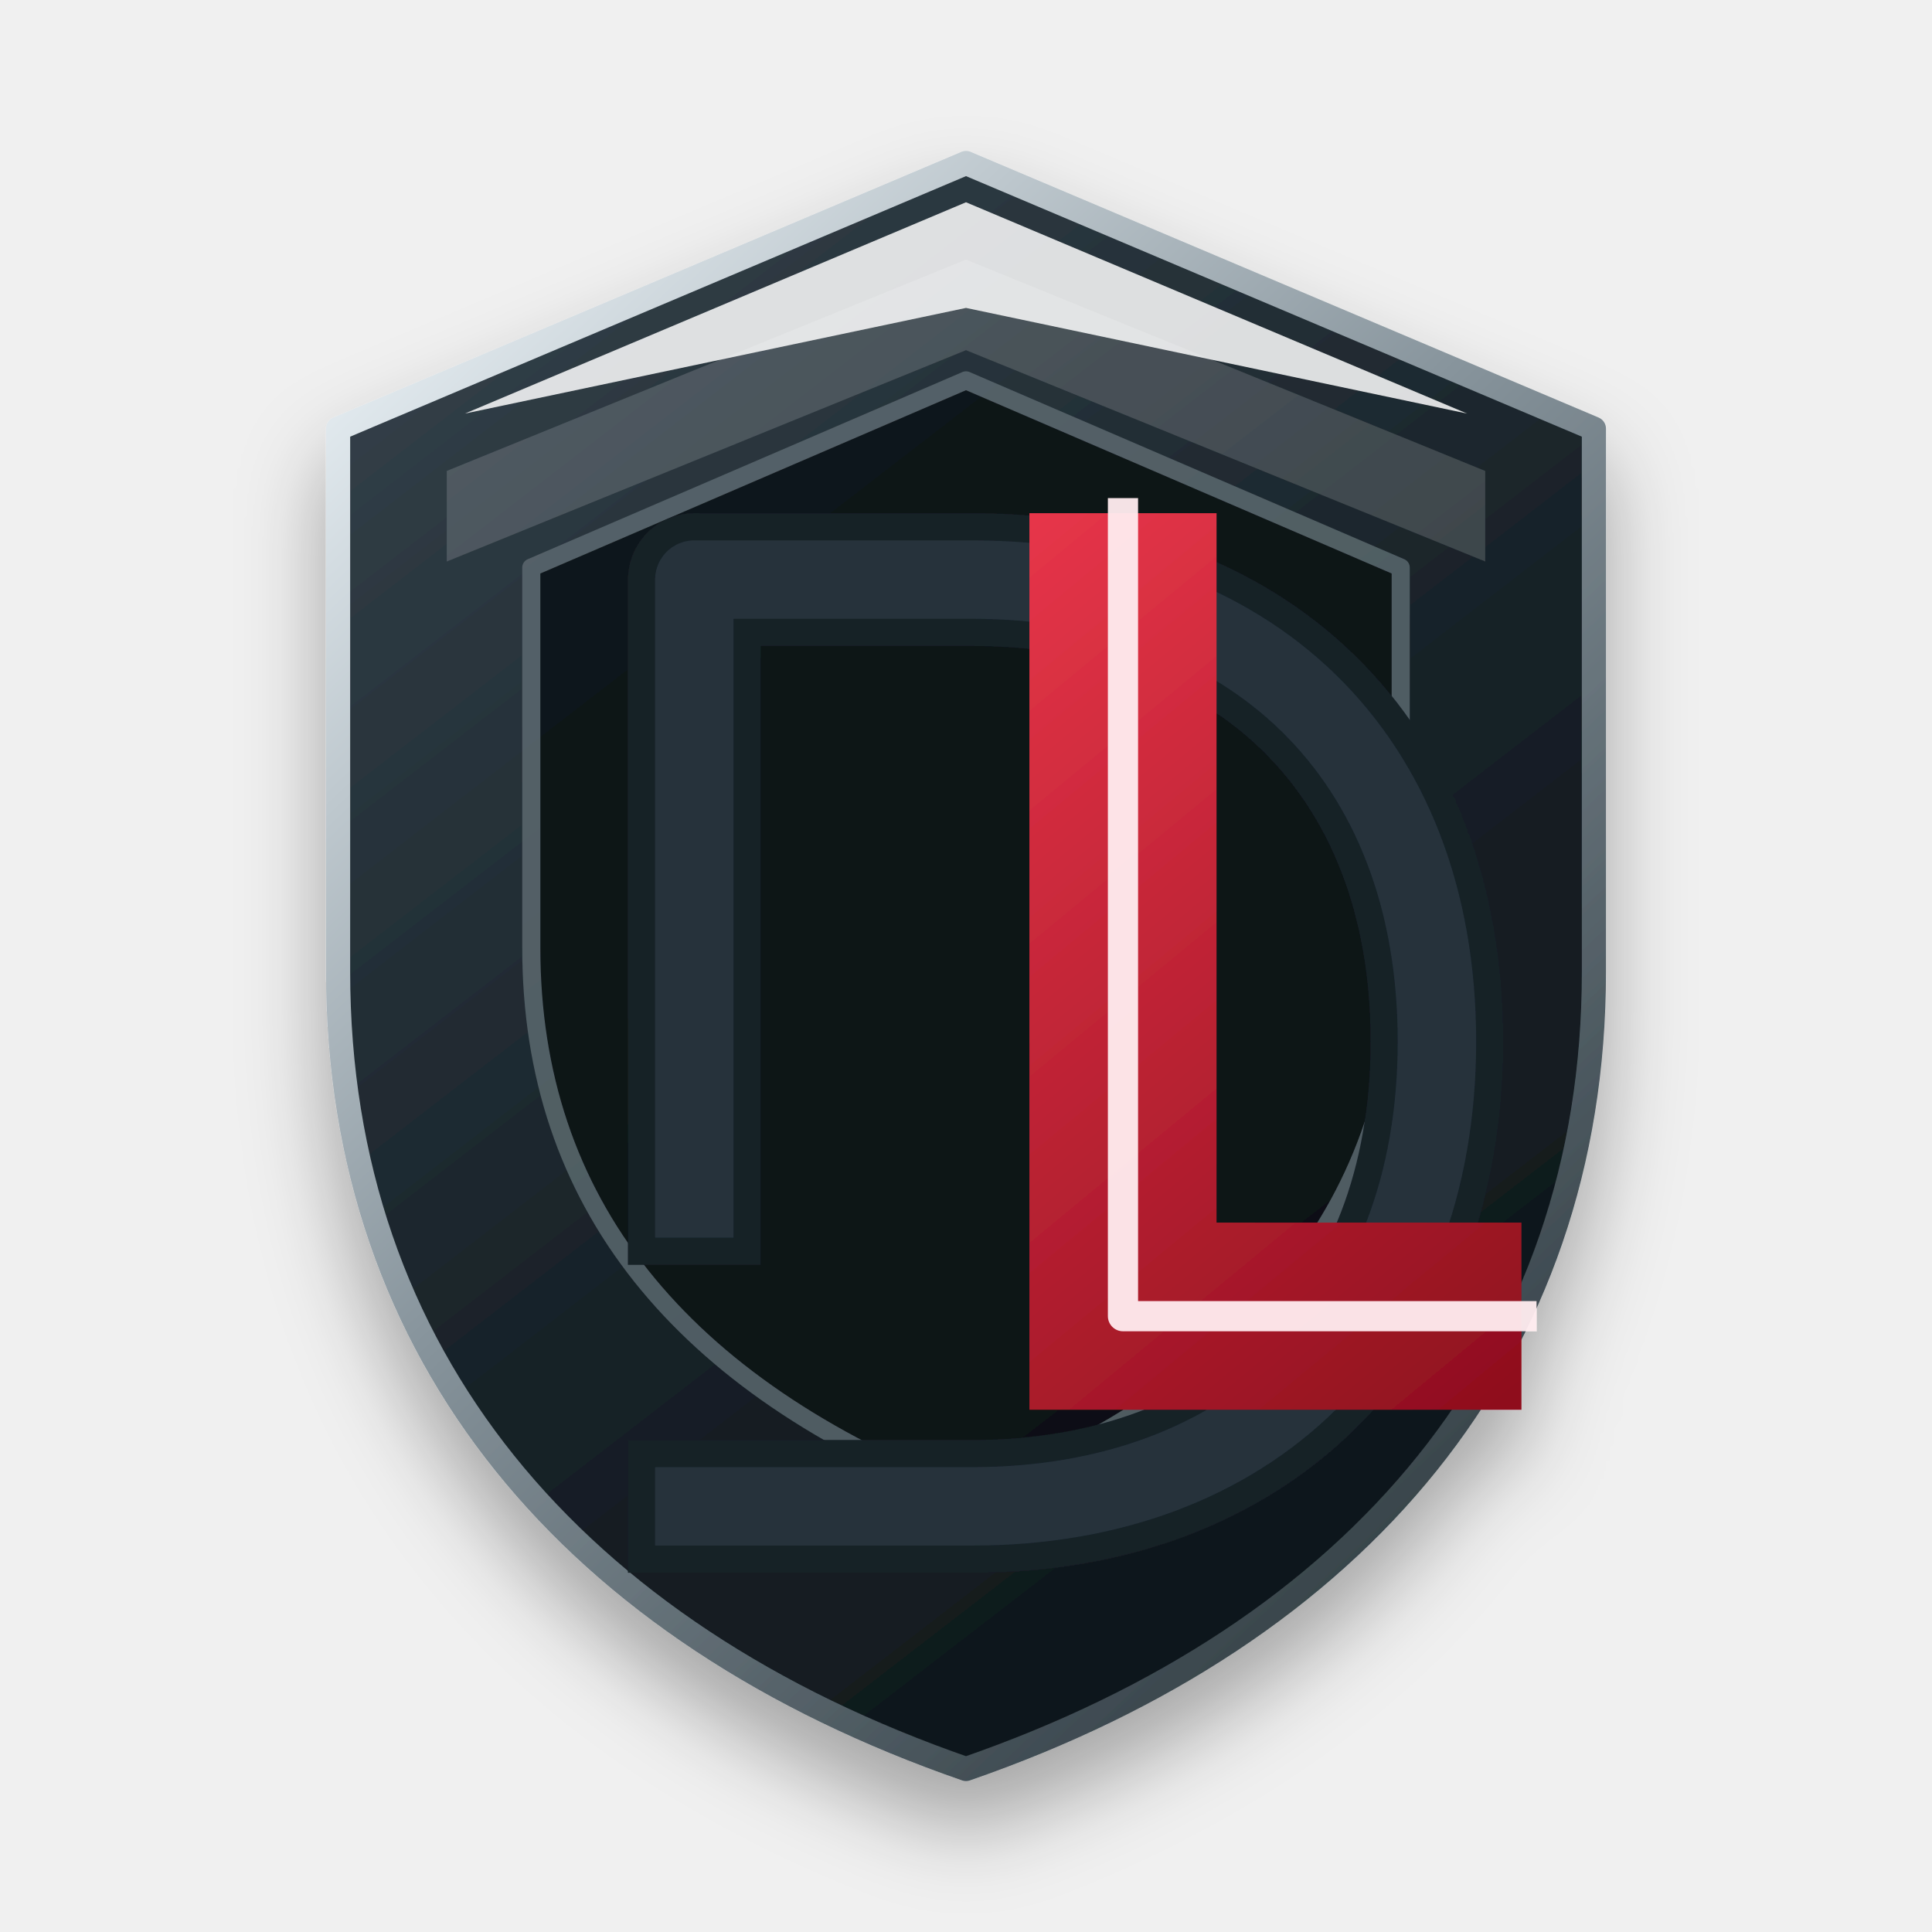
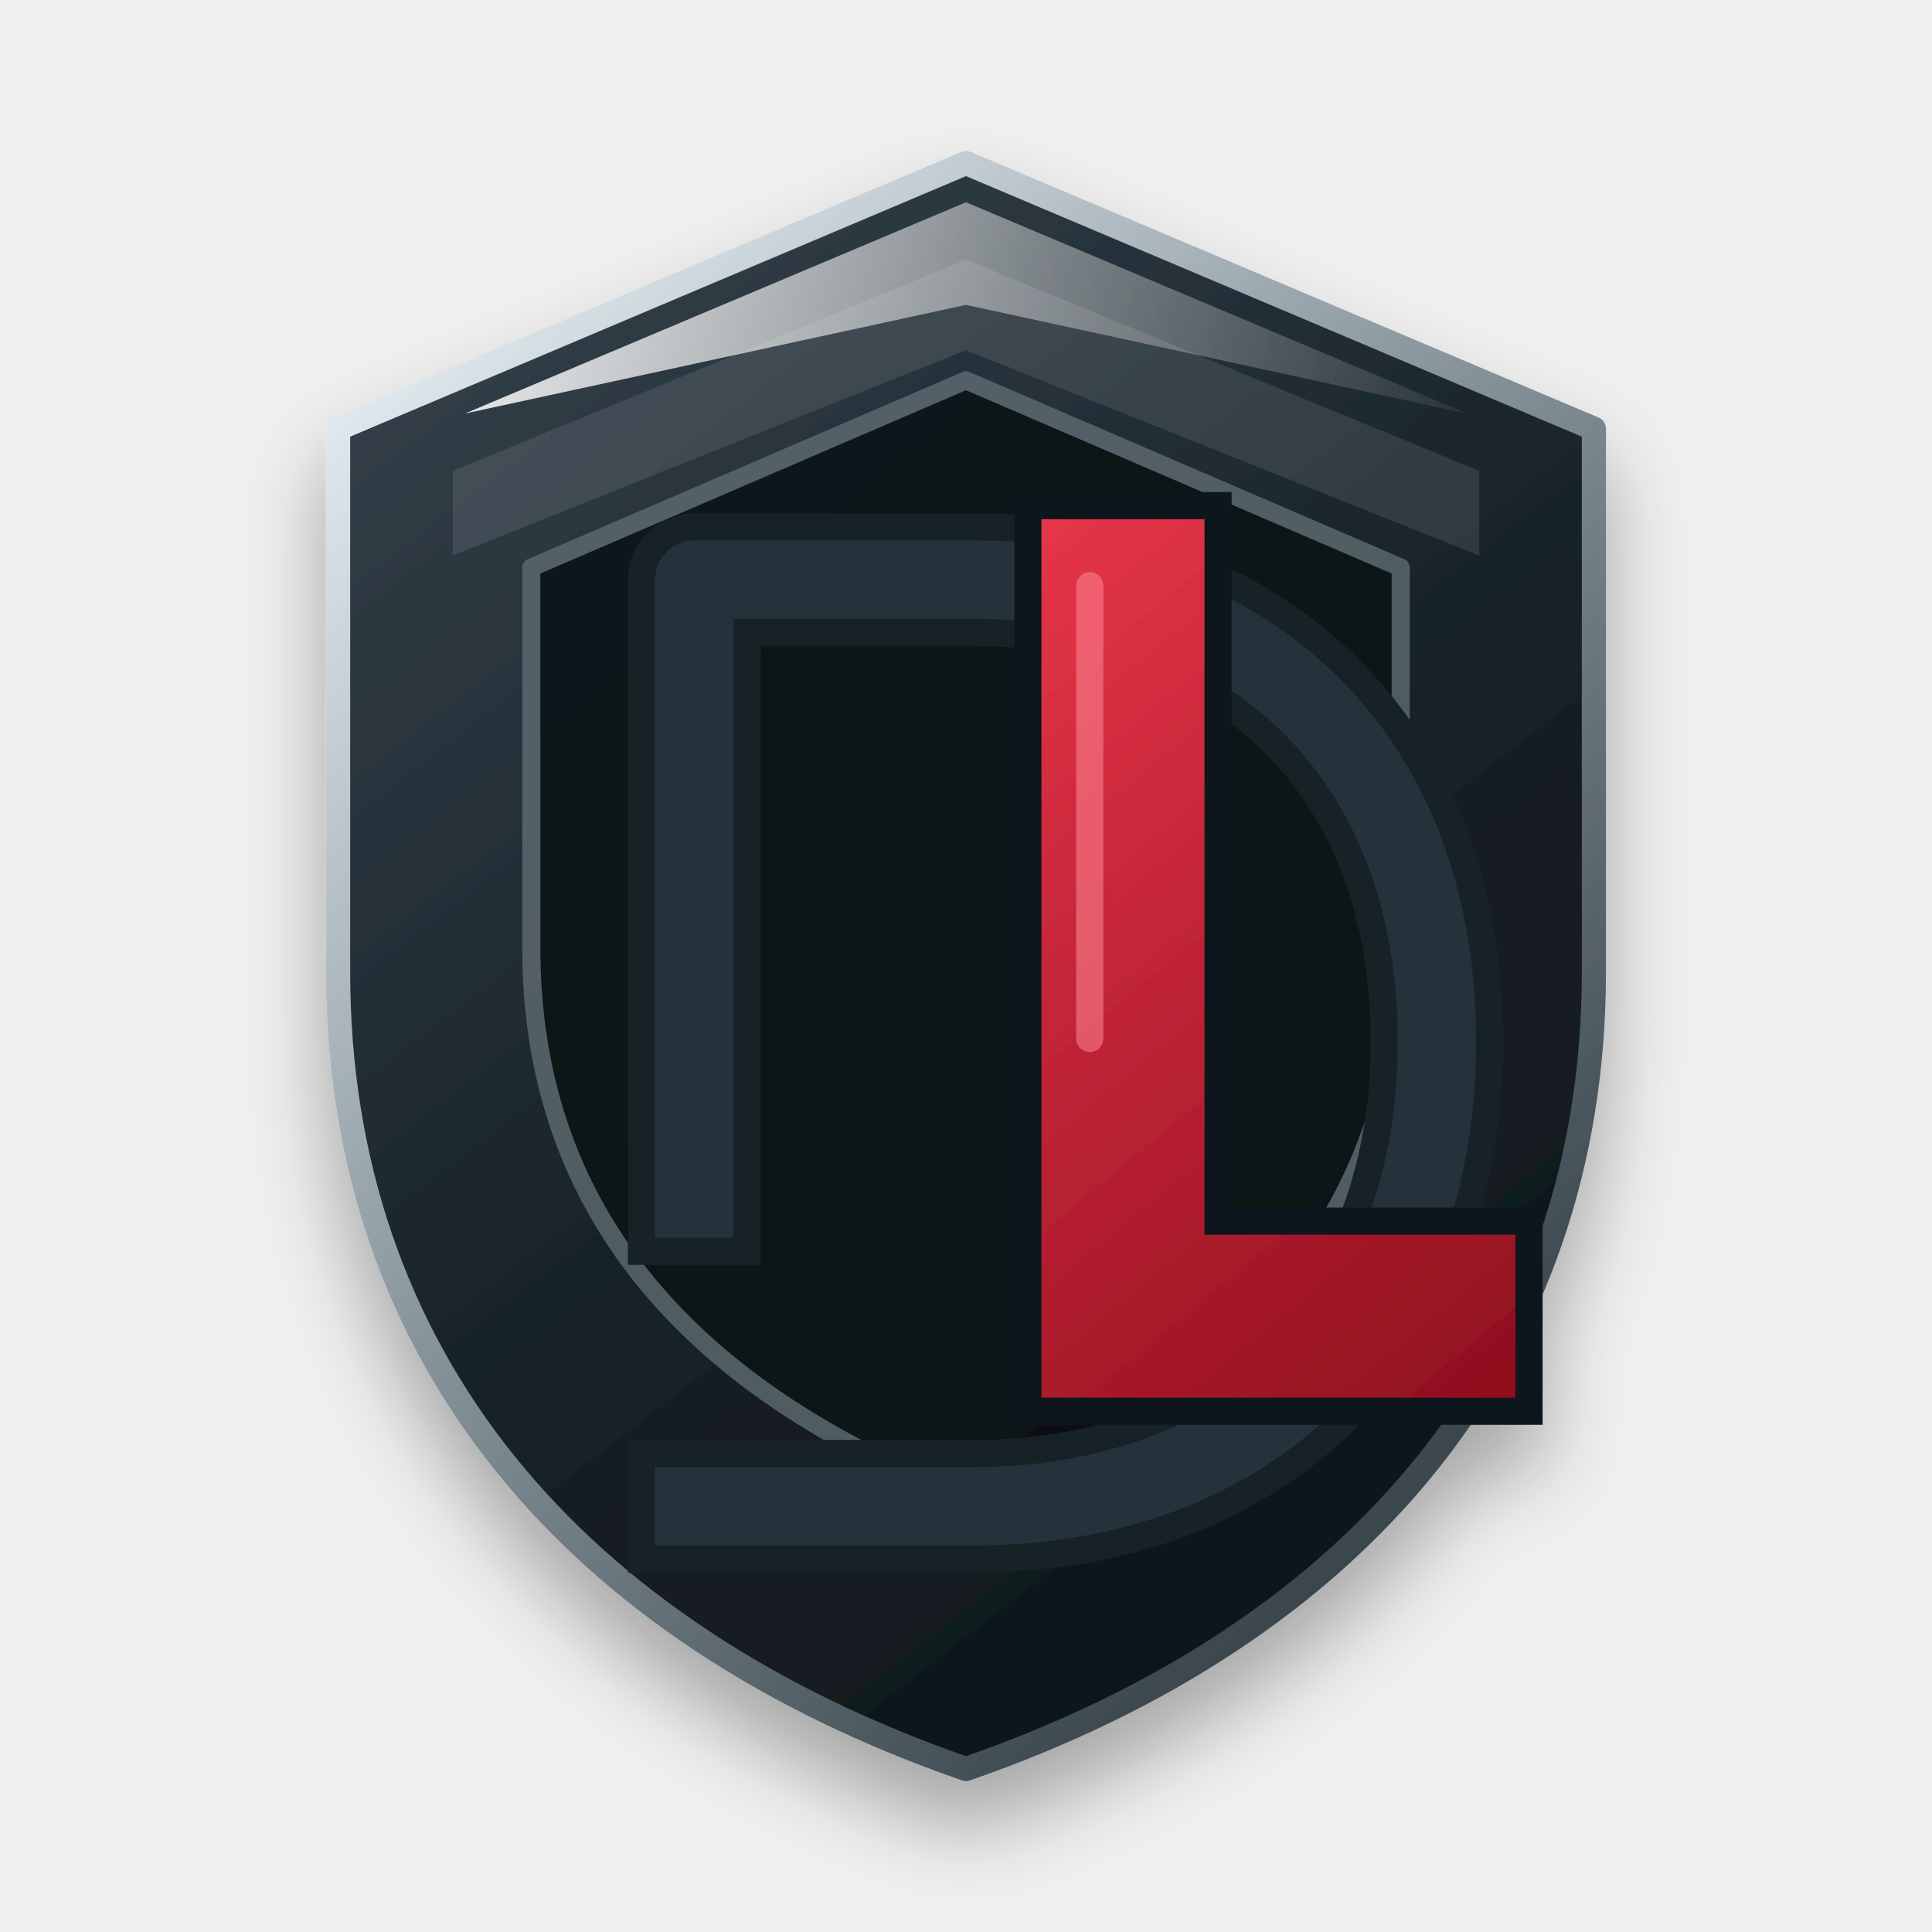
<svg xmlns="http://www.w3.org/2000/svg" viewBox="0 0 640 640" role="img" aria-labelledby="title desc">
  <defs>
    <linearGradient id="graphite" x1="144" y1="92" x2="496" y2="548" gradientUnits="userSpaceOnUse">
      <stop offset="0" stop-color="#334049" />
      <stop offset="0.54" stop-color="#172127" />
      <stop offset="1" stop-color="#0d1419" />
    </linearGradient>
    <linearGradient id="edge" x1="96" y1="78" x2="544" y2="552" gradientUnits="userSpaceOnUse">
      <stop offset="0" stop-color="#f4fbff" />
      <stop offset="0.45" stop-color="#88959d" />
      <stop offset="1" stop-color="#1e2a30" />
    </linearGradient>
    <linearGradient id="crimson" x1="205" y1="166" x2="470" y2="487" gradientUnits="userSpaceOnUse">
      <stop offset="0" stop-color="#ff4055" />
      <stop offset="1" stop-color="#8f0f1e" />
    </linearGradient>
+     <linearGradient id="sheen" x1="150" y1="70" x2="486" y2="150" gradientUnits="userSpaceOnUse">
+       <stop offset="0" stop-color="#ffffff" stop-opacity="0.92" />
+       <stop offset="0.55" stop-color="#ffffff" stop-opacity="0.4" />
+       <stop offset="1" stop-color="#ffffff" stop-opacity="0.05" />
+     </linearGradient>
    <filter id="lift" x="-12%" y="-12%" width="124%" height="124%">
      <feDropShadow dx="0" dy="16" stdDeviation="14" flood-color="#000000" flood-opacity="0.32" />
    </filter>
  </defs>
  <g filter="url(#lift)">
    <path fill="url(#graphite)" stroke="url(#edge)" stroke-width="8" stroke-linejoin="round" d="M320 54 528 142v180c0 127-78 219-208 264C190 541 112 449 112 322V142L320 54Z" />
    <path fill="#0a0f12" opacity="0.8" stroke="#5e6b72" stroke-width="6" stroke-linejoin="round" d="M320 126 464 188v126c0 84-49 145-144 182-95-37-144-98-144-182V188l144-62Z" />
    <path fill="none" stroke="#f2fbff" stroke-opacity="0.9" stroke-width="18" stroke-linecap="square" stroke-linejoin="round" d="M230 397V192h92c92 0 154 58 154 153s-62 154-154 154h-92" />
    <path fill="none" stroke="#162028" stroke-width="44" stroke-linecap="square" stroke-linejoin="round" d="M230 397V192h92c92 0 154 58 154 153s-62 154-154 154h-92" />
    <path fill="none" stroke="#25323a" stroke-width="26" stroke-linecap="square" stroke-linejoin="round" d="M230 397V192h92c92 0 154 58 154 153s-62 154-154 154h-92" />
-     <path fill="none" stroke="url(#crimson)" stroke-width="62" stroke-linecap="butt" stroke-linejoin="miter" d="M372 170v266h132" />
-     <path fill="none" stroke="#ffecf0" stroke-opacity="0.95" stroke-width="10" stroke-linecap="square" stroke-linejoin="round" d="M372 170v266h132" />
-     <path fill="#ffffff" opacity="0.84" d="M154 137 320 67 486 137 320 102Z" />
-     <path fill="#ffffff" opacity="0.16" d="M148 156 320 86 492 156v30L320 116 148 186Z" />
+     <path fill="none" stroke="#10191f" stroke-width="72" stroke-linecap="butt" stroke-linejoin="miter" d="M372 163v273h139" />
+     <path fill="none" stroke="url(#crimson)" stroke-width="54" stroke-linecap="butt" stroke-linejoin="miter" d="M372 172v264h130" />
+     <path fill="none" stroke="#ff8593" stroke-opacity="0.55" stroke-width="9" stroke-linecap="round" d="M361 194v150" />
+     <path fill="url(#sheen)" d="M154 137 320 67 486 137 320 101Z" />
+     <path fill="#ffffff" opacity="0.1" d="M150 156 320 86 490 156v28L320 116 150 184Z" />
  </g>
</svg>
